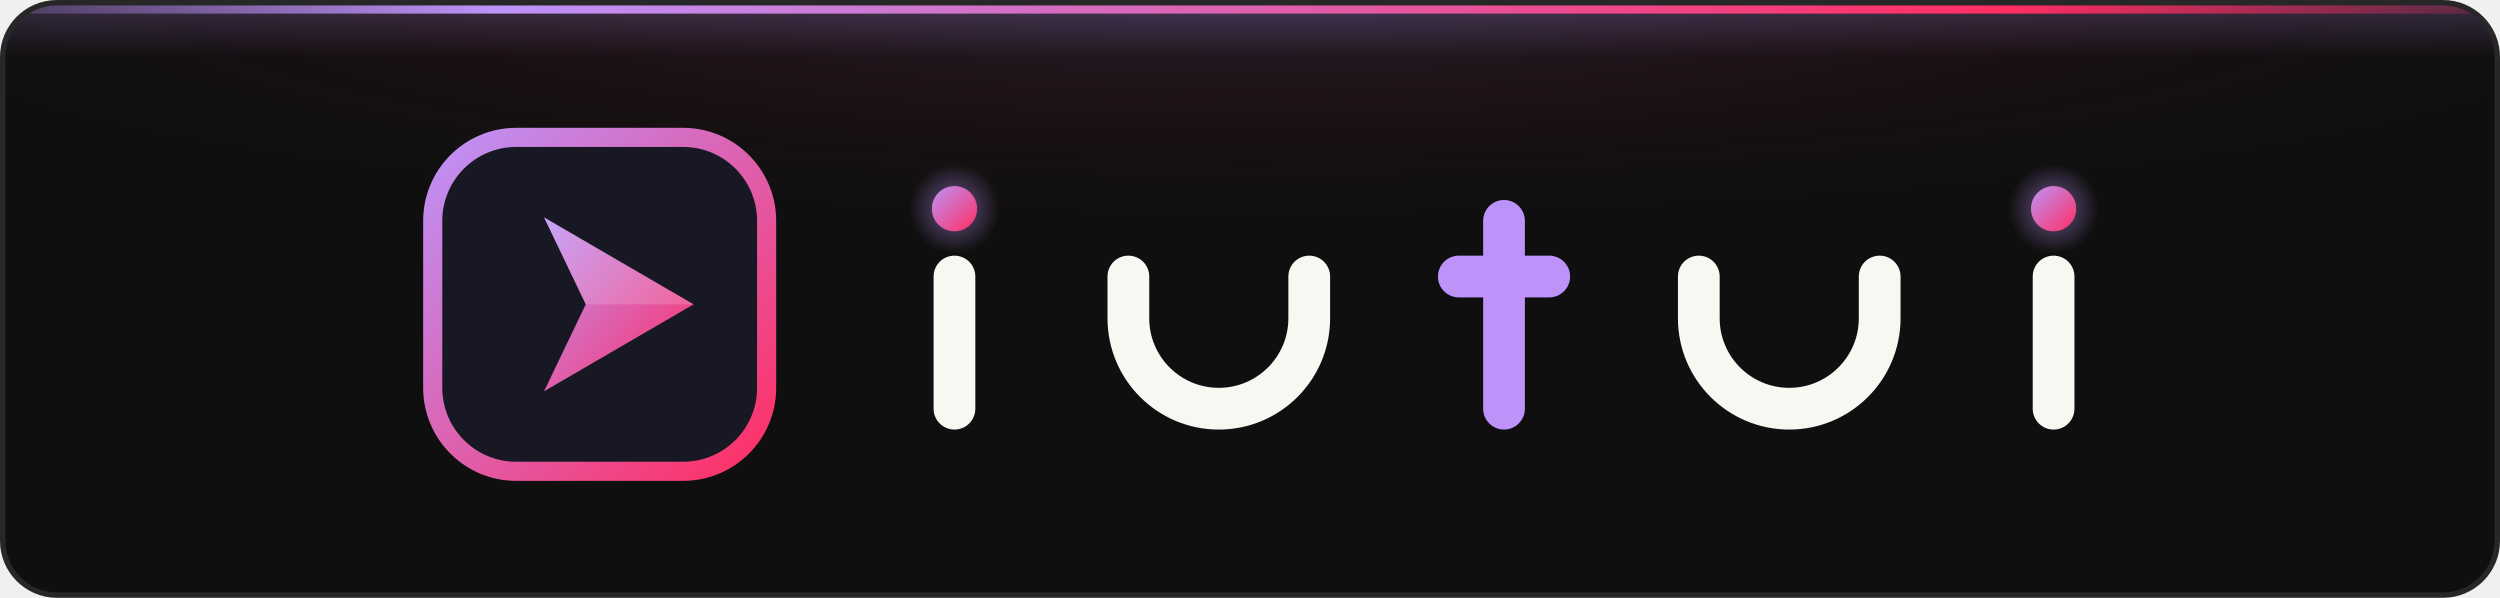
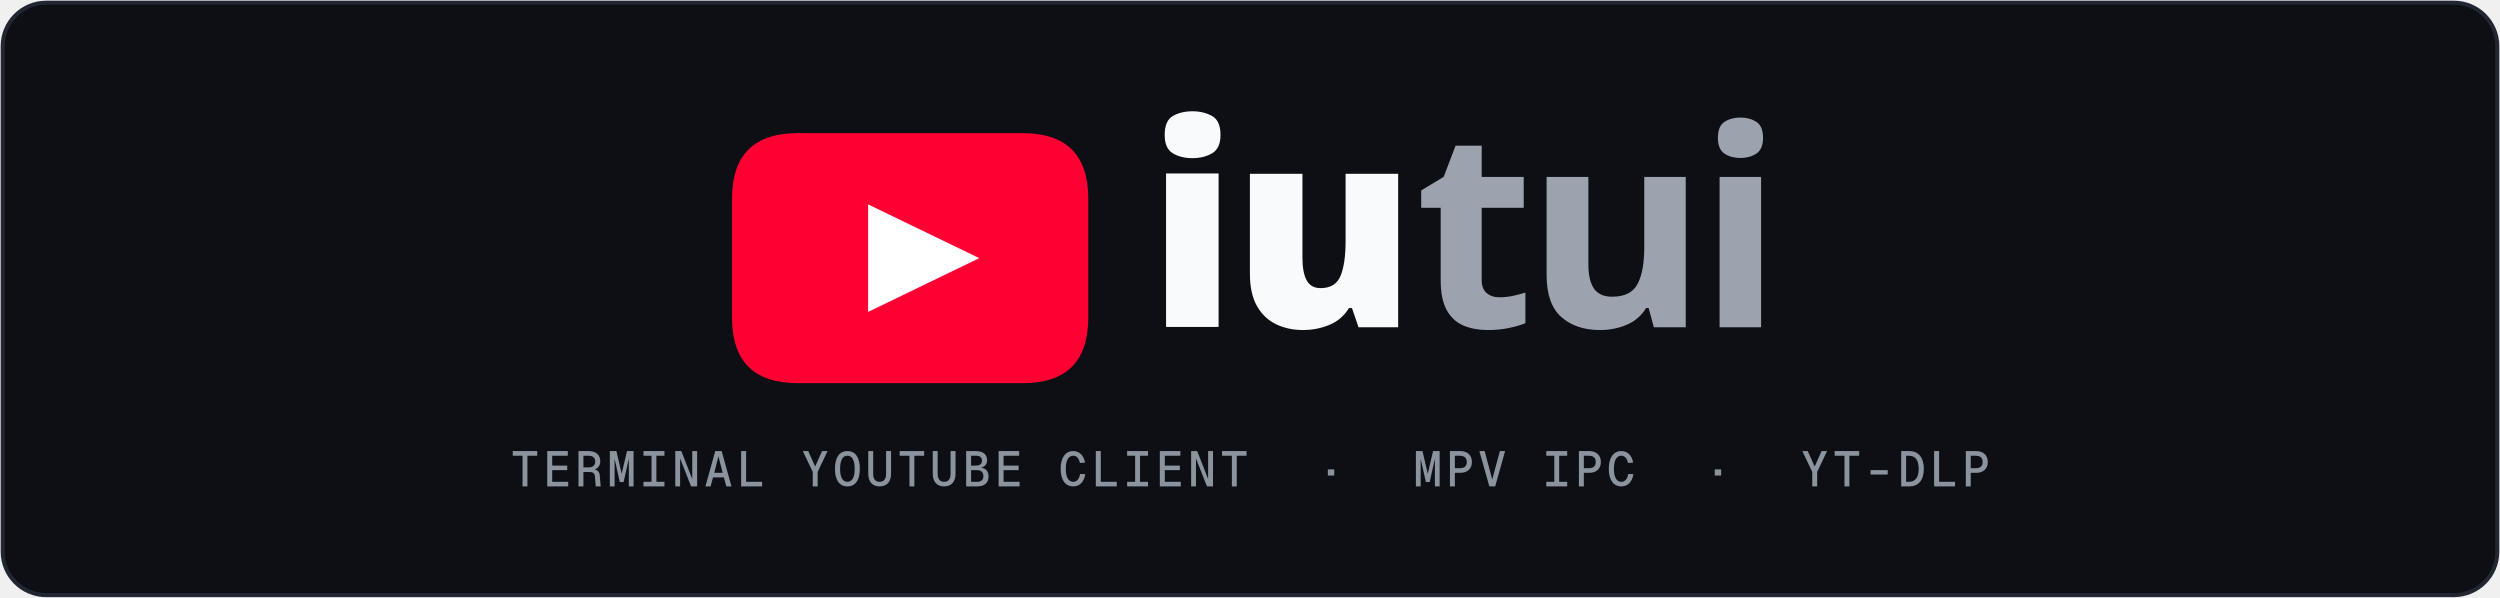
<svg xmlns="http://www.w3.org/2000/svg" width="920" height="220" viewBox="0 0 920 220">
-   <defs>
-     <linearGradient id="iuGrad" x1="0%" y1="0%" x2="100%" y2="100%">
-       <stop offset="0%" stop-color="#BD93F9" />
-       <stop offset="100%" stop-color="#FF2E63" />
-     </linearGradient>
-     <linearGradient id="topBarGrad" x1="0%" y1="0%" x2="100%" y2="0%">
-       <stop offset="0%" stop-color="#BD93F9" stop-opacity="0.15" />
-       <stop offset="20%" stop-color="#BD93F9" />
-       <stop offset="80%" stop-color="#FF2E63" />
-       <stop offset="100%" stop-color="#FF2E63" stop-opacity="0.15" />
-     </linearGradient>
-     <linearGradient id="topGlowFade" x1="0%" y1="0%" x2="0%" y2="100%">
-       <stop offset="0%" stop-color="#BD93F9" stop-opacity="0.22" />
-       <stop offset="100%" stop-color="#BD93F9" stop-opacity="0" />
-     </linearGradient>
-     <radialGradient id="ambientGlow" cx="50%" cy="0%" r="65%">
-       <stop offset="0%" stop-color="#BD93F9" stop-opacity="0.12" />
-       <stop offset="50%" stop-color="#FF2E63" stop-opacity="0.05" />
-       <stop offset="100%" stop-color="#0f0f0f" stop-opacity="0" />
-     </radialGradient>
-     <radialGradient id="dotGlow" cx="50%" cy="50%" r="50%">
-       <stop offset="0%" stop-color="#FF2E63" stop-opacity="0.58" />
-       <stop offset="55%" stop-color="#BD93F9" stop-opacity="0.24" />
-       <stop offset="100%" stop-color="#BD93F9" stop-opacity="0" />
-     </radialGradient>
-     <clipPath id="cardClip">
-       <rect x="1" y="1" width="918" height="218" rx="20" />
-     </clipPath>
-   </defs>
-   <rect x="1" y="1" width="918" height="218" rx="20" fill="#0f0f0f" />
-   <g clip-path="url(#cardClip)">
-     <rect x="1" y="1" width="918" height="140" fill="url(#ambientGlow)" />
-     <rect x="1" y="1" width="918" height="20" fill="url(#topGlowFade)" />
-     <rect x="1" y="1" width="918" height="4" fill="url(#topBarGrad)" />
+   <rect x="1" y="1" width="918" height="218" rx="16" fill="#0D0F14" stroke="#222633" stroke-width="1.5" />
+   <g transform="translate(161.00,26.00) scale(1.15)">
+     <path d="M115.25 20.00H187.25Q208.25 20.00 208.25 41.00V79.00Q208.25 100.00 187.25 100.00H115.25Q94.25 100.00 94.25 79.00V41.00Q94.25 20.00 115.25 20.00Z" fill="#FF0033" />
+     <path d="M137.80 42.80 L173.37 60.00 L137.80 77.20Z" fill="#FFFFFF" />
+     <g transform="translate(227.25,-13.00)">
+       <path d="M14.34 26.00C16.75 26.00,18.84 26.51,20.62 27.52C22.41 28.52,23.31 30.53,23.31 33.55C23.31 36.45,22.41 38.41,20.62 39.45C18.84 40.48,16.75 41.00,14.34 41.00C11.88 41.00,9.77 40.48,8.05 39.45C6.32 38.41,5.45 36.45,5.45 33.55C5.45 30.53,6.32 28.52,8.05 27.52C9.77 26.51,11.88 26.00,14.34 26.00ZM22.70 45.89L22.70 95.00L5.89 95.00L5.89 45.89ZM80.16 46.00L80.16 95.11L67.48 95.11L65.38 88.98L64.41 88.98C62.88 91.48,60.79 93.27,58.14 94.36C55.50 95.45,52.69 96.00,49.70 96.00C46.54 96.00,43.66 95.38,41.08 94.14C38.49 92.89,36.45 90.94,34.95 88.28C33.46 85.62,32.72 82.18,32.72 77.97L32.72 46.00L49.53 46.00L49.53 72.81C49.53 76.01,49.98 78.45,50.89 80.11C51.80 81.77,53.28 82.59,55.34 82.59C58.51 82.59,60.63 81.29,61.72 78.69C62.80 76.07,63.34 72.34,63.34 67.48L63.34 46.00Z" fill="#F9FAFB" />
+     </g>
+     <g transform="translate(312.75,-13.00)">
+       <path d="M27.11 85.52C28.57 85.52,29.97 85.37,31.33 85.08C32.68 84.79,34.03 84.43,35.38 84.02L35.38 93.80C33.97 94.39,32.22 94.91,30.14 95.34C28.05 95.78,25.78 96.00,23.31 96.00C20.45 96.00,17.88 95.53,15.62 94.59C13.36 93.66,11.57 92.03,10.25 89.70C8.93 87.38,8.27 84.16,8.27 80.05L8.27 56.88L2.03 56.88L2.03 51.33L9.23 46.98L13.03 37.00L21.39 37.00L21.39 47.00L34.84 47.00L34.84 56.88L21.39 56.88L21.39 80.05C21.39 81.87,21.91 83.24,22.97 84.16C24.02 85.06,25.40 85.52,27.11 85.52ZM86.69 47.00L86.69 95.12L76.48 95.12L74.81 88.95L74.02 88.95C72.49 91.42,70.41 93.21,67.77 94.33C65.13 95.44,62.29 96.00,59.23 96.00C54.13 96.00,50.00 94.61,46.86 91.83C43.72 89.04,42.16 84.55,42.16 78.38L42.16 47.00L55.53 47.00L55.53 75.03C55.53 78.44,56.13 81.01,57.33 82.75C58.54 84.48,60.46 85.34,63.11 85.34C67.10 85.34,69.81 84.00,71.25 81.30C72.69 78.59,73.41 74.68,73.41 69.56L73.41 47.00ZM104.20 28.00C106.14 28.00,107.83 28.46,109.27 29.38C110.70 30.28,111.42 32.00,111.42 34.53C111.42 36.94,110.70 38.61,109.27 39.55C107.83 40.48,106.14 40.95,104.20 40.95C102.20 40.95,100.50 40.48,99.09 39.55C97.69 38.61,96.98 36.94,96.98 34.53C96.98 32.00,97.69 30.28,99.09 29.38C100.50 28.46,102.20 28.00,104.20 28.00ZM110.80 47.00L110.80 95.12L97.52 95.12L97.52 47.00Z" fill="#9CA3AF" />
+     </g>
  </g>
-   <rect x="1" y="1" width="918" height="218" rx="20" fill="none" stroke="#272727" stroke-width="2" />
-   <g transform="translate(149, 35.2) scale(1.28)">
-     <rect x="8" y="12" width="96" height="96" rx="24" fill="#181825" stroke="url(#iuGrad)" stroke-width="5.5" />
-     <path d="M40 35 L83 60 L40 85 L52 60 Z" fill="url(#iuGrad)" />
-     <polygon points="40,35 83,60 52,60" fill="#FFFFFF" fill-opacity="0.16" />
-     <circle cx="158" cy="32.5" r="13" fill="url(#dotGlow)" />
-     <circle cx="158" cy="32.5" r="6.5" fill="url(#iuGrad)" />
-     <rect x="152" y="46" width="12" height="50" rx="6" fill="#F8F8F2" />
-     <path d="M208 52 V64 A26 26 0 0 0 260 64 V52" fill="none" stroke="#F8F8F2" stroke-width="12" stroke-linecap="round" />
-     <rect x="310" y="30" width="12" height="66" rx="6" fill="#BD93F9" />
-     <rect x="297" y="46" width="38" height="12" rx="6" fill="#BD93F9" />
-     <path d="M372 52 V64 A26 26 0 0 0 424 64 V52" fill="none" stroke="#F8F8F2" stroke-width="12" stroke-linecap="round" />
-     <circle cx="474" cy="32.5" r="13" fill="url(#dotGlow)" />
-     <circle cx="474" cy="32.5" r="6.5" fill="url(#iuGrad)" />
-     <rect x="468" y="46" width="12" height="50" rx="6" fill="#F8F8F2" />
+   <g transform="translate(188.00,161.00)">
+     <path d="M4.30 18.00L6.09 18.00L6.09 6.72L9.70 6.72L9.70 5.00L0.69 5.00L0.69 6.72L4.30 6.72ZM13.38 18.00L21.09 18.00L21.09 16.30L15.21 16.30L15.21 12.00L20.74 12.00L20.74 10.34L15.21 10.34L15.21 6.72L20.95 6.72L20.95 5.00L13.38 5.00ZM24.89 18.00L26.70 18.00L26.70 12.70L28.86 12.70C30.36 12.70,30.84 13.17,30.95 14.53L31.23 18.00L33.04 18.00L32.73 14.14C32.64 12.69,32.04 12.02,30.82 11.78C31.98 11.42,32.90 10.31,32.90 8.78C32.90 6.41,31.31 5.00,28.71 5.00L24.89 5.00ZM26.70 11.00L26.70 6.72L28.68 6.72C30.18 6.72,31.04 7.48,31.04 8.86C31.04 10.23,30.18 11.00,28.68 11.00ZM40.09 16.41L41.48 16.41L43.41 7.81L43.41 18.00L45.16 18.00L45.16 5.00L42.73 5.00L40.78 13.34L38.84 5.00L36.42 5.00L36.42 18.00L38.17 18.00L38.17 7.81ZM48.80 18.00L56.51 18.00L56.51 16.30L53.55 16.30L53.55 6.72L56.51 6.72L56.51 5.00L48.80 5.00L48.80 6.72L51.76 6.72L51.76 16.30L48.80 16.30ZM60.50 18.00L62.28 18.00L62.28 7.73L66.33 18.00L68.55 18.00L68.55 5.00L66.75 5.00L66.75 15.28L62.72 5.00L60.50 5.00ZM71.60 18.00L73.49 18.00L74.38 14.69L78.39 14.69L79.29 18.00L81.18 18.00L77.57 5.00L75.21 5.00ZM76.38 6.89L77.93 13.00L74.85 13.00ZM84.74 18.00L92.45 18.00L92.45 16.30L86.57 16.30L86.57 5.00L84.74 5.00ZM111.09 18.00L112.90 18.00L112.90 12.66L116.54 5.00L114.52 5.00L111.98 10.69L109.43 5.00L107.43 5.00L111.09 12.66ZM123.84 18.00C126.78 18.00,128.42 15.69,128.42 11.53C128.42 7.31,126.78 5.00,123.84 5.00C120.92 5.00,119.26 7.31,119.26 11.53C119.26 15.69,120.92 18.00,123.84 18.00ZM123.84 16.31C122.11 16.31,121.15 14.69,121.15 11.53C121.15 8.36,122.11 6.70,123.84 6.70C125.57 6.70,126.53 8.36,126.53 11.53C126.53 14.69,125.57 16.31,123.84 16.31ZM135.70 18.00C138.33 18.00,139.91 16.31,139.91 13.34L139.91 5.00L138.08 5.00L138.08 13.41C138.08 15.28,137.25 16.31,135.70 16.31C134.17 16.31,133.33 15.28,133.33 13.41L133.33 5.00L131.52 5.00L131.52 13.34C131.52 16.31,133.09 18.00,135.70 18.00ZM146.68 18.00L148.48 18.00L148.48 6.72L152.09 6.72L152.09 5.00L143.07 5.00L143.07 6.72L146.68 6.72ZM159.44 18.00C162.06 18.00,163.64 16.31,163.64 13.34L163.64 5.00L161.81 5.00L161.81 13.41C161.81 15.28,160.98 16.31,159.44 16.31C157.91 16.31,157.06 15.28,157.06 13.41L157.06 5.00L155.25 5.00L155.25 13.34C155.25 16.31,156.83 18.00,159.44 18.00ZM167.55 18.00L171.54 18.00C174.21 18.00,175.79 16.77,175.79 14.31C175.79 12.47,174.79 11.30,172.97 11.08C174.41 10.81,175.25 9.78,175.25 8.41C175.25 6.23,173.83 5.00,171.11 5.00L167.55 5.00ZM169.36 10.33L169.36 6.70L171.14 6.70C172.68 6.70,173.36 7.34,173.36 8.53C173.36 9.67,172.68 10.33,171.14 10.33ZM169.36 16.31L169.36 12.00L171.55 12.00C173.07 12.00,173.89 12.83,173.89 14.22C173.89 15.53,173.13 16.31,171.55 16.31ZM179.49 18.00L187.20 18.00L187.20 16.30L181.32 16.30L181.32 12.00L186.85 12.00L186.85 10.34L181.32 10.34L181.32 6.72L187.05 6.72L187.05 5.00L179.49 5.00ZM206.96 18.00C209.32 18.00,210.95 16.34,211.38 13.50L209.49 13.41C209.18 15.31,208.23 16.31,206.96 16.31C205.16 16.31,204.21 14.58,204.21 11.53C204.21 8.44,205.16 6.70,206.96 6.70C208.12 6.70,209.05 7.62,209.40 9.36L211.30 9.25C210.80 6.55,209.20 5.00,206.96 5.00C203.99 5.00,202.32 7.50,202.32 11.53C202.32 15.53,203.99 18.00,206.96 18.00ZM215.26 18.00L222.96 18.00L222.96 16.30L217.09 16.30L217.09 5.00L215.26 5.00ZM226.78 18.00L234.48 18.00L234.48 16.30L231.53 16.30L231.53 6.72L234.48 6.72L234.48 5.00L226.78 5.00L226.78 6.72L229.73 6.72L229.73 16.30L226.78 16.30ZM238.82 18.00L246.52 18.00L246.52 16.30L240.65 16.30L240.65 12.00L246.18 12.00L246.18 10.34L240.65 10.34L240.65 6.72L246.38 6.72L246.38 5.00L238.82 5.00ZM250.34 18.00L252.12 18.00L252.12 7.73L256.17 18.00L258.39 18.00L258.39 5.00L256.59 5.00L256.59 15.28L252.56 5.00L250.34 5.00ZM265.33 18.00L267.13 18.00L267.13 6.72L270.74 6.72L270.74 5.00L261.72 5.00L261.72 6.72L265.33 6.72ZM300.65 14.00L303.01 14.00L303.01 11.73L300.65 11.73ZM336.73 16.41L338.12 16.41L340.04 7.81L340.04 18.00L341.79 18.00L341.79 5.00L339.37 5.00L337.41 13.34L335.48 5.00L333.05 5.00L333.05 18.00L334.80 18.00L334.80 7.81ZM345.58 18.00L347.39 18.00L347.39 13.00L349.39 13.00C351.95 13.00,353.66 11.55,353.66 9.02C353.66 6.47,351.95 5.00,349.39 5.00L345.58 5.00ZM347.39 11.30L347.39 6.72L349.20 6.72C350.95 6.72,351.77 7.53,351.77 9.02C351.77 10.50,350.95 11.30,349.20 11.30ZM360.08 18.00L362.22 18.00L365.88 5.00L363.96 5.00L361.14 15.44L358.35 5.00L356.41 5.00ZM381.03 18.00L388.73 18.00L388.73 16.30L385.78 16.30L385.78 6.72L388.73 6.72L388.73 5.00L381.03 5.00L381.03 6.72L383.98 6.72L383.98 16.30L381.03 16.30ZM393.04 18.00L394.85 18.00L394.85 13.00L396.85 13.00C399.41 13.00,401.12 11.55,401.12 9.02C401.12 6.47,399.41 5.00,396.85 5.00L393.04 5.00ZM394.85 11.30L394.85 6.72L396.66 6.72C398.41 6.72,399.23 7.53,399.23 9.02C399.23 10.50,398.41 11.30,396.66 11.30ZM408.67 18.00C411.03 18.00,412.65 16.34,413.09 13.50L411.20 13.41C410.89 15.31,409.93 16.31,408.67 16.31C406.87 16.31,405.92 14.58,405.92 11.53C405.92 8.44,406.87 6.70,408.67 6.70C409.82 6.70,410.76 7.62,411.11 9.36L413.01 9.25C412.51 6.55,410.90 5.00,408.67 5.00C405.70 5.00,404.03 7.50,404.03 11.53C404.03 15.53,405.70 18.00,408.67 18.00ZM443.03 14.00L445.39 14.00L445.39 11.73L443.03 11.73ZM478.91 18.00L480.72 18.00L480.72 12.66L484.36 5.00L482.34 5.00L479.80 10.69L477.25 5.00L475.25 5.00L478.91 12.66ZM490.77 18.00L492.57 18.00L492.57 6.72L496.18 6.72L496.18 5.00L487.16 5.00L487.16 6.72L490.77 6.72ZM500.37 13.62L506.68 13.62L506.68 12.00L500.37 12.00ZM511.64 18.00L514.64 18.00C517.91 18.00,519.97 15.78,519.97 11.53C519.97 7.27,517.91 5.00,514.64 5.00L511.64 5.00ZM513.45 16.30L513.45 6.72L514.58 6.72C516.80 6.72,518.08 8.33,518.08 11.53C518.08 14.70,516.80 16.30,514.58 16.30ZM523.76 18.00L531.46 18.00L531.46 16.30L525.59 16.30L525.59 5.00L523.76 5.00ZM535.42 18.00L537.23 18.00L537.23 13.00L539.23 13.00C541.80 13.00,543.50 11.55,543.50 9.02C543.50 6.47,541.80 5.00,539.23 5.00L535.42 5.00ZM537.23 11.30L537.23 6.72L539.05 6.72C540.80 6.72,541.61 7.53,541.61 9.02C541.61 10.50,540.80 11.30,539.05 11.30Z" fill="#8B949E" />
  </g>
</svg>
